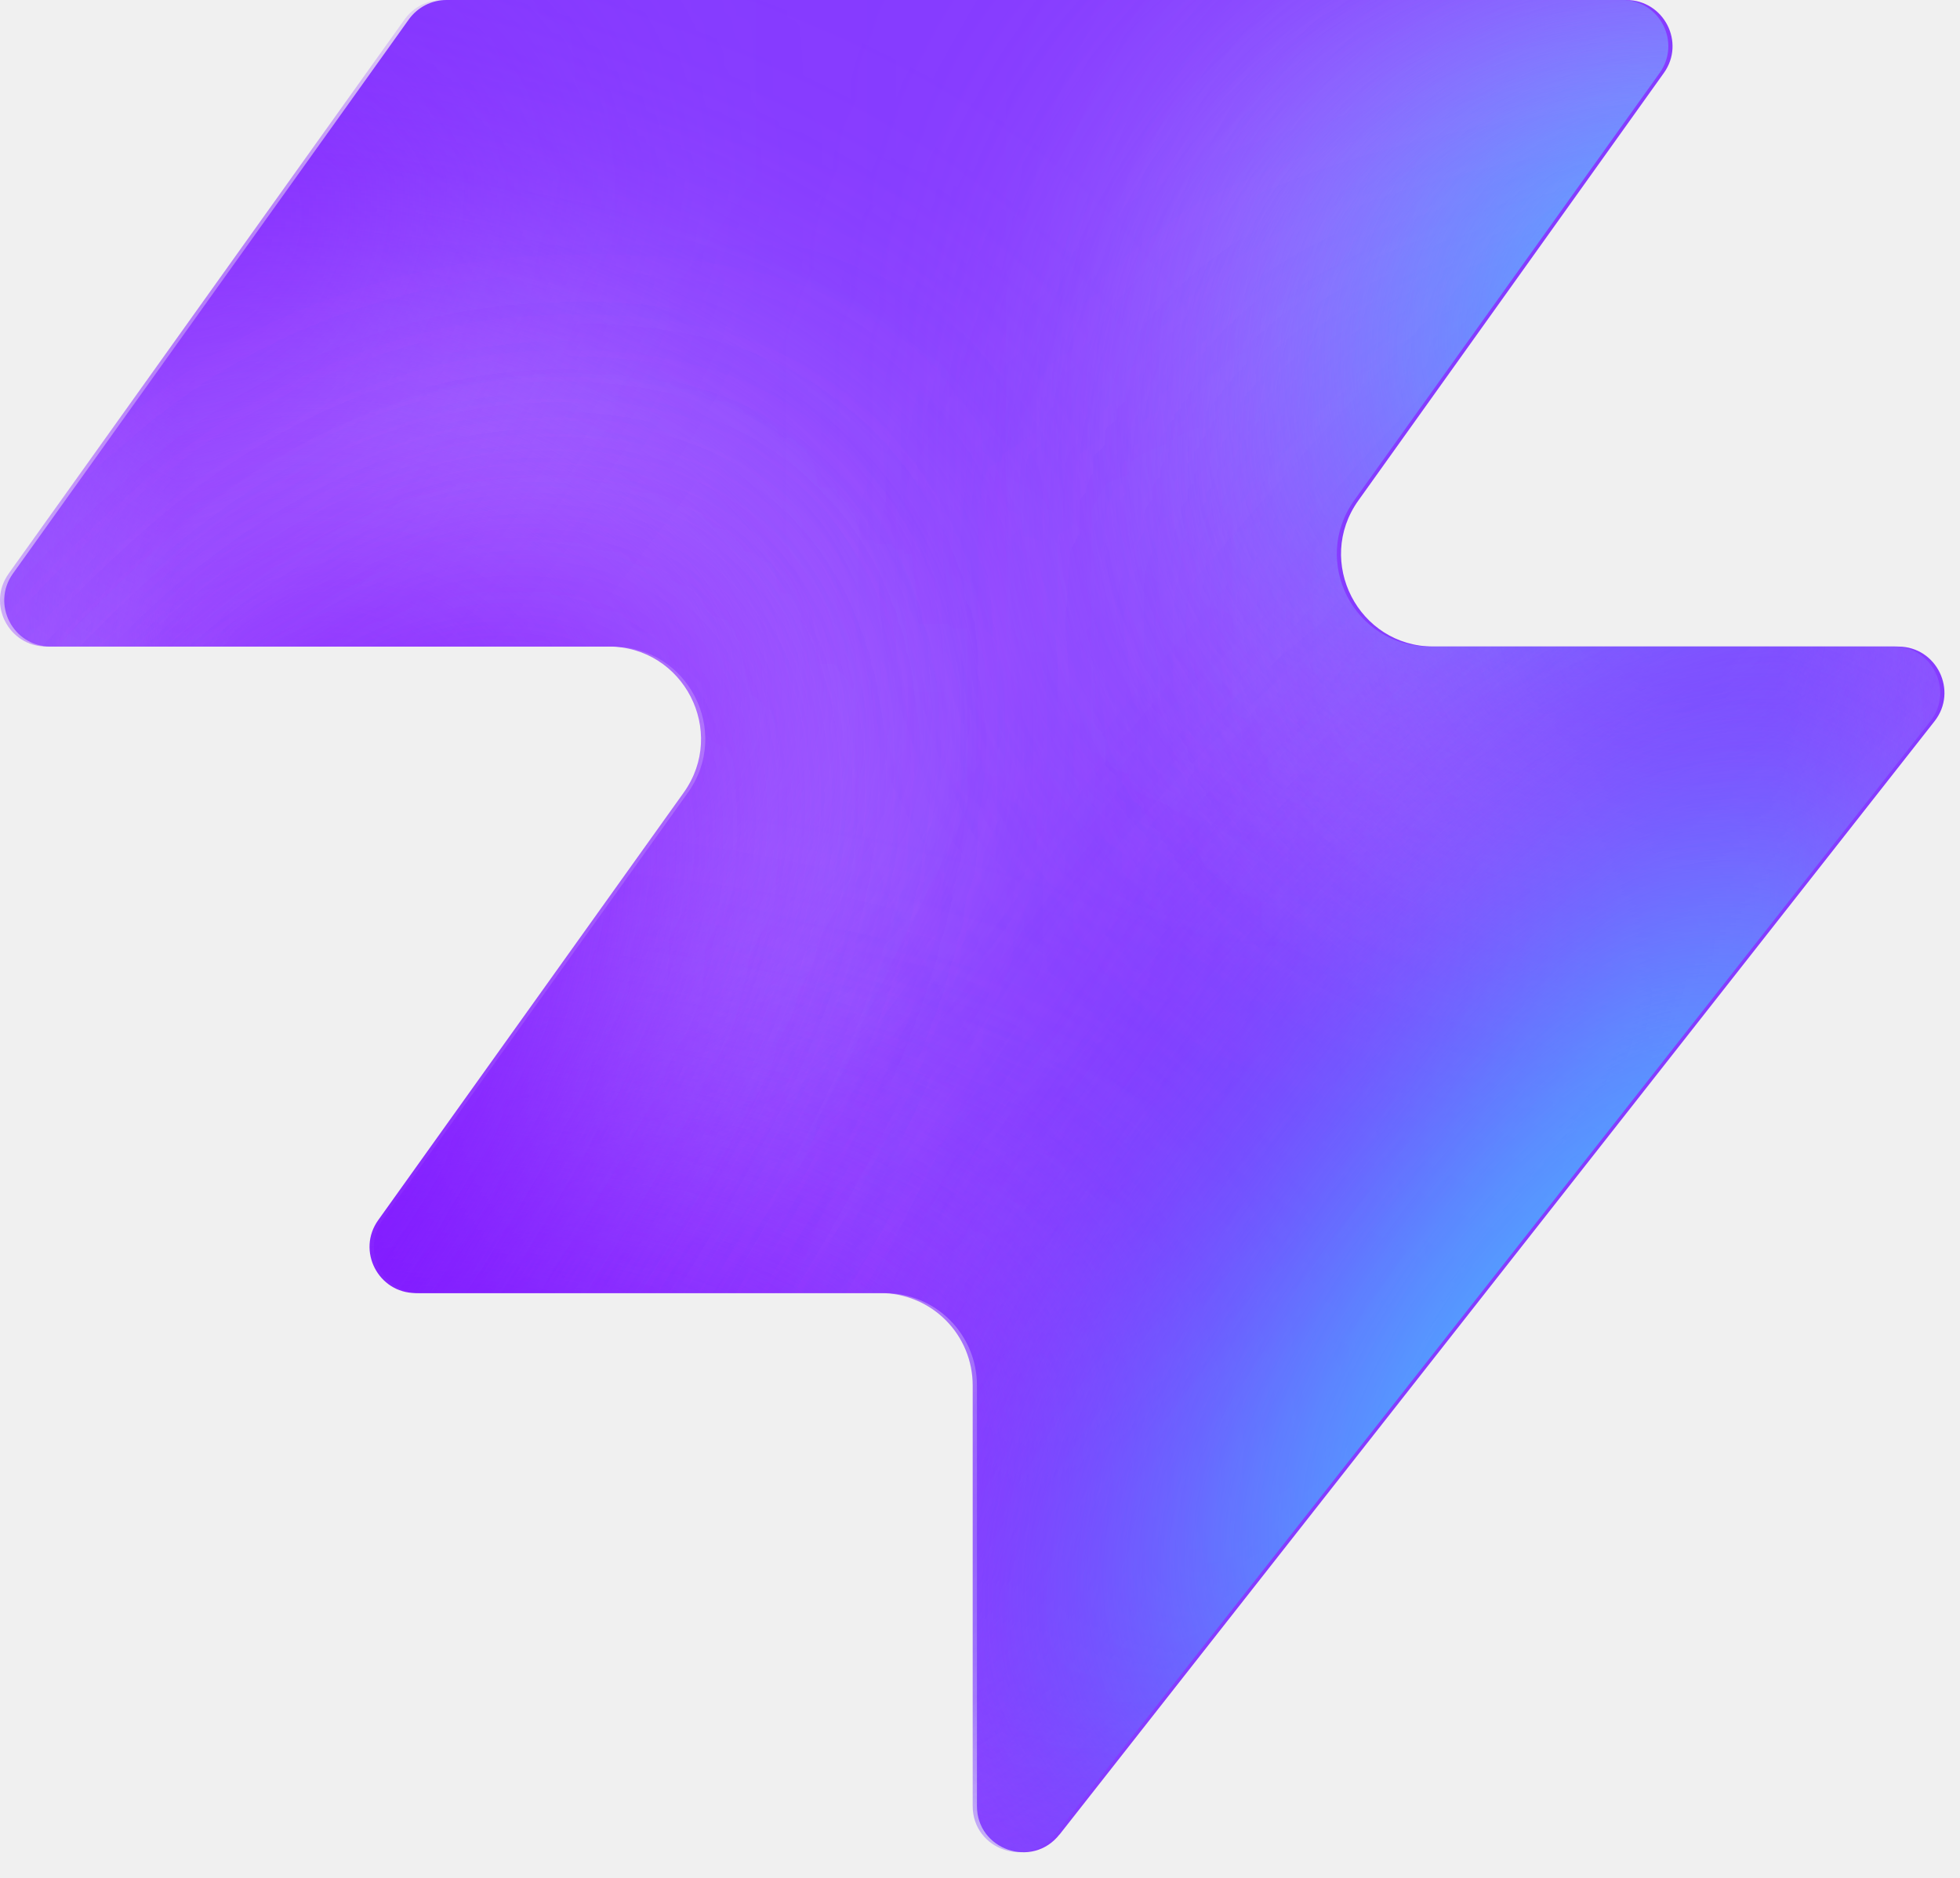
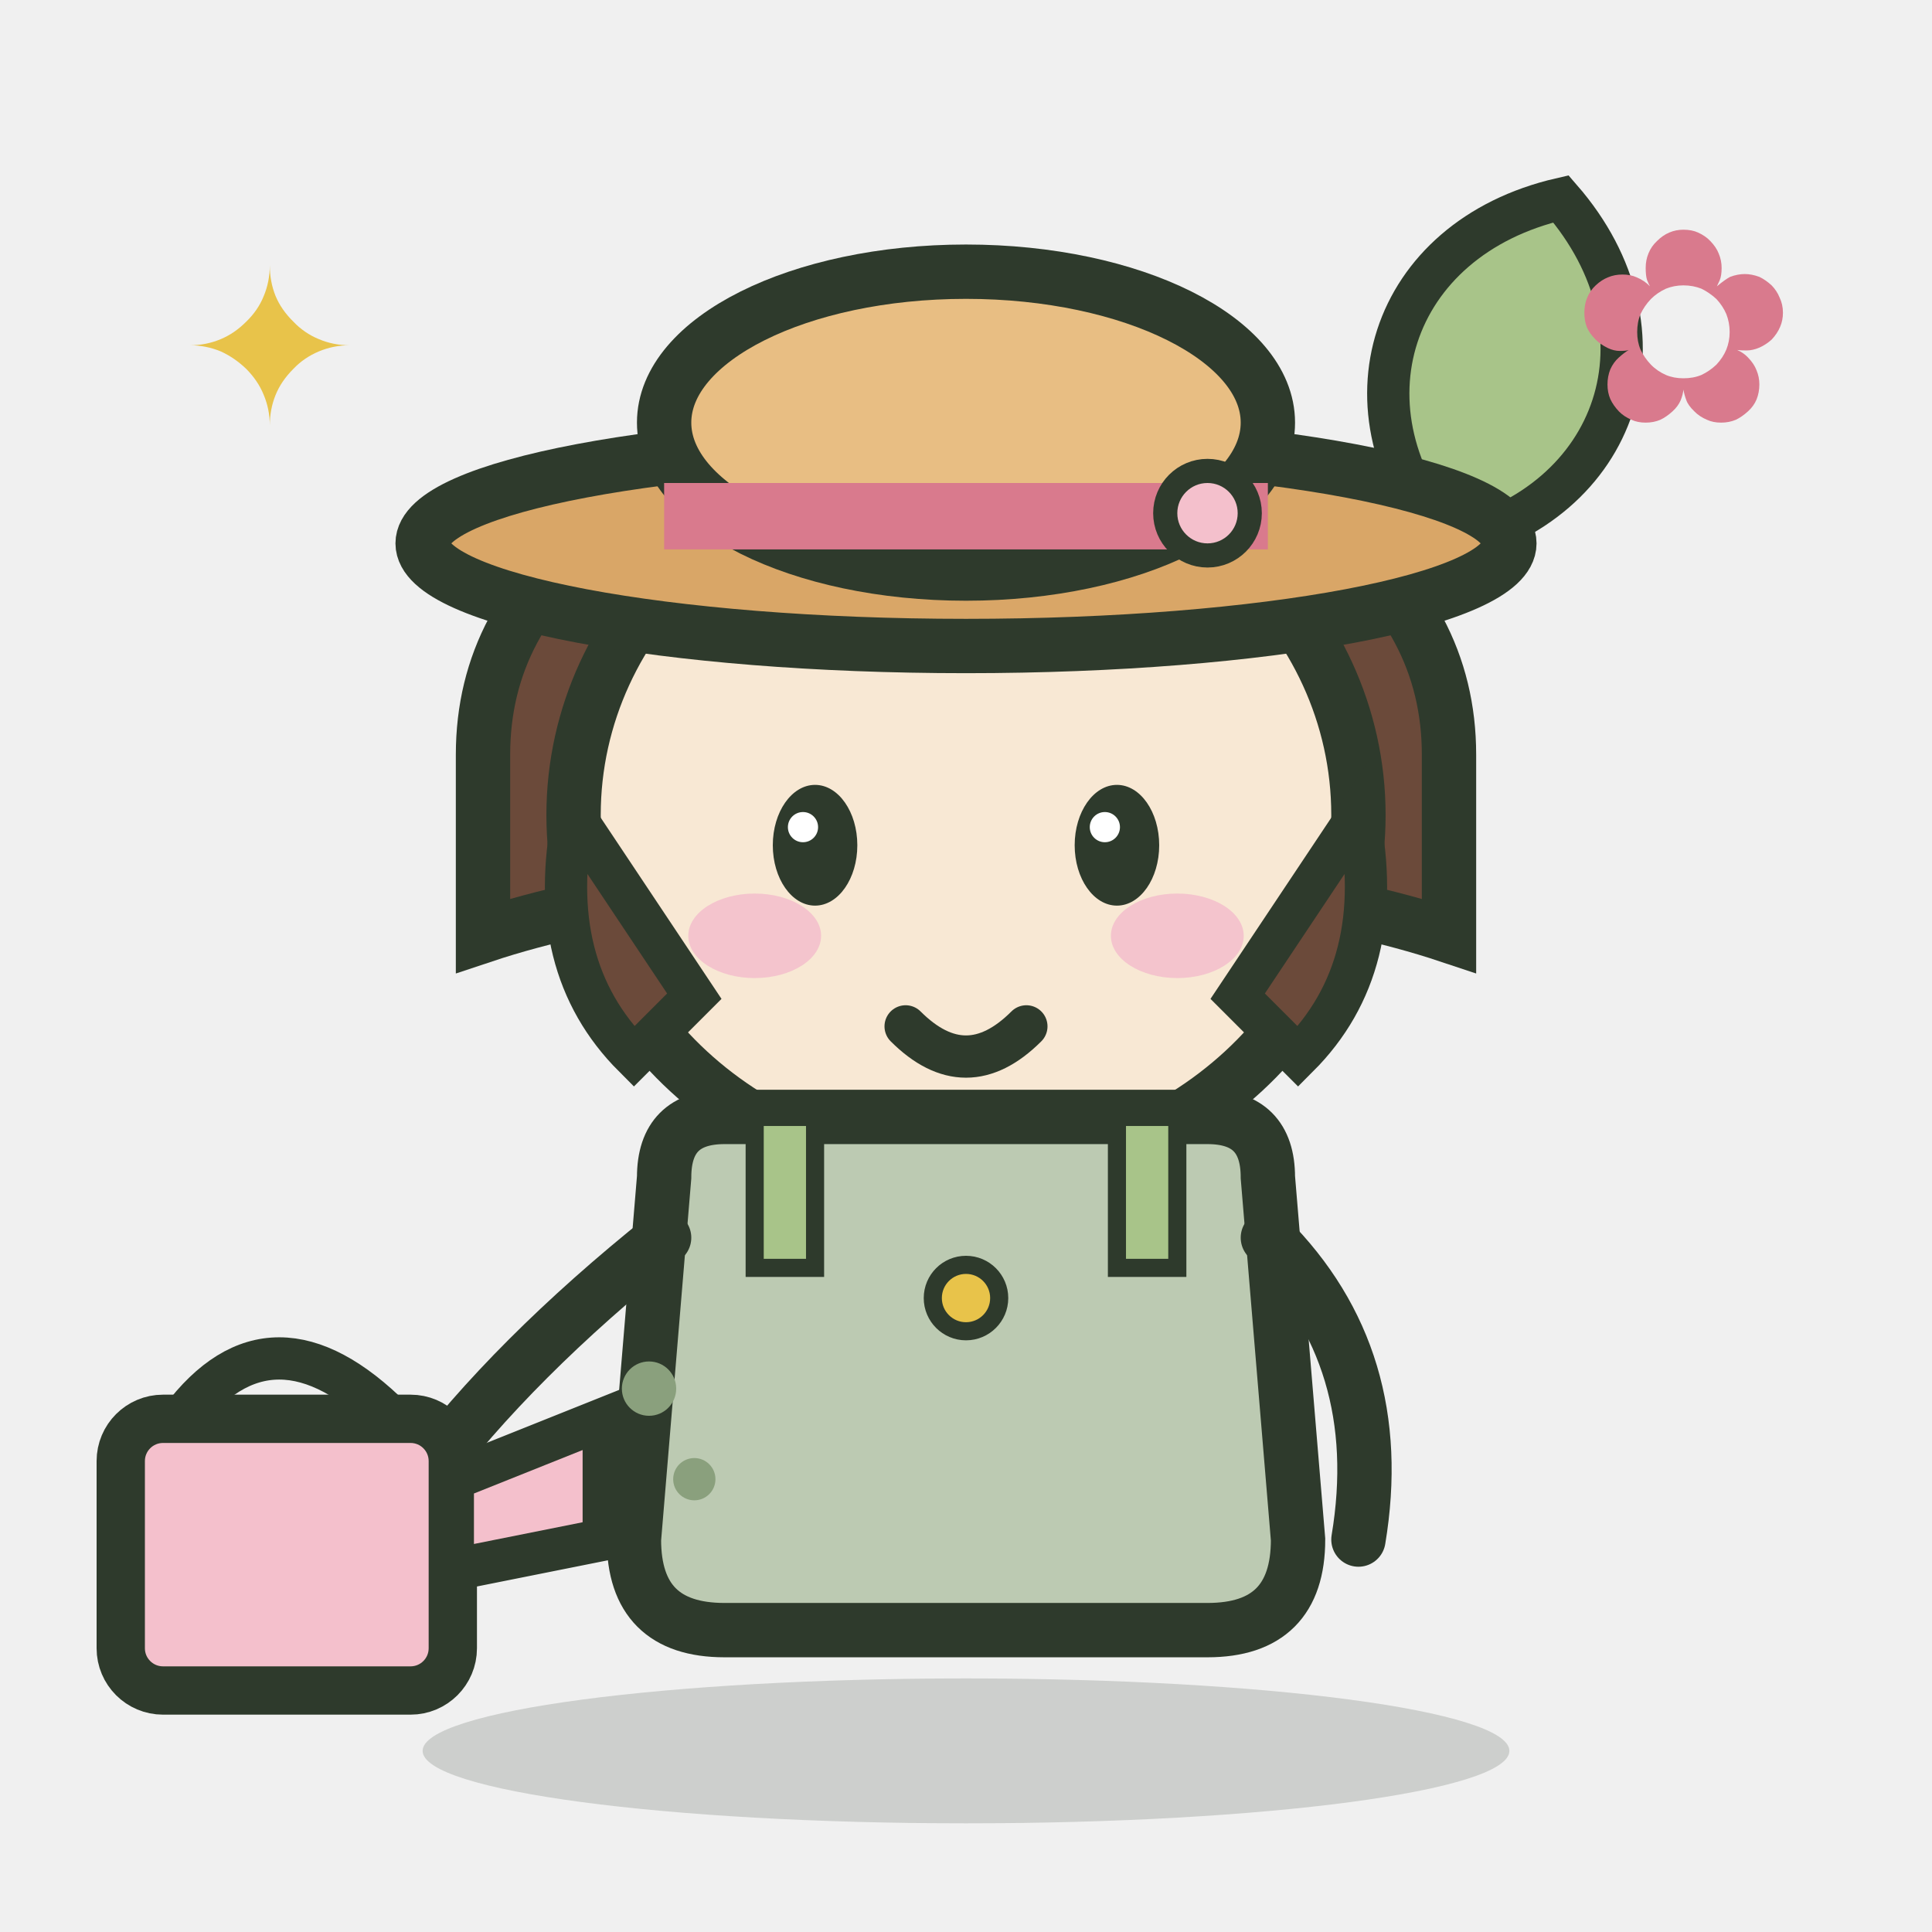
- <svg xmlns="http://www.w3.org/2000/svg" width="48" height="46" fill="none" viewBox="0 0 48 46">
-   <path fill="#863bff" d="M25.946 44.938c-.664.845-2.021.375-2.021-.698V33.937a2.26 2.26 0 0 0-2.262-2.262H10.287c-.92 0-1.456-1.04-.92-1.788l7.48-10.471c1.07-1.497 0-3.578-1.842-3.578H1.237c-.92 0-1.456-1.04-.92-1.788L10.013.474c.214-.297.556-.474.92-.474h28.894c.92 0 1.456 1.04.92 1.788l-7.48 10.471c-1.07 1.498 0 3.579 1.842 3.579h11.377c.943 0 1.473 1.088.89 1.83L25.947 44.94z" style="fill:#863bff;fill:color(display-p3 .525 .23 1);fill-opacity:1" />
-   <mask id="a" width="48" height="46" x="0" y="0" maskUnits="userSpaceOnUse" style="mask-type:alpha">
-     <path fill="#000" d="M25.842 44.938c-.664.844-2.021.375-2.021-.698V33.937a2.26 2.26 0 0 0-2.262-2.262H10.183c-.92 0-1.456-1.04-.92-1.788l7.48-10.471c1.07-1.498 0-3.579-1.842-3.579H1.133c-.92 0-1.456-1.04-.92-1.787L9.91.473c.214-.297.556-.474.92-.474h28.894c.92 0 1.456 1.04.92 1.788l-7.48 10.471c-1.07 1.498 0 3.578 1.842 3.578h11.377c.943 0 1.473 1.088.89 1.832L25.843 44.94z" style="fill:#000;fill-opacity:1" />
-   </mask>
-   <g mask="url(#a)">
-     <g filter="url(#b)">
-       <ellipse cx="5.508" cy="14.704" fill="#ede6ff" rx="5.508" ry="14.704" style="fill:#ede6ff;fill:color(display-p3 .927 .903 1);fill-opacity:1" transform="matrix(.00324 1 1 -.00324 -4.47 31.516)" />
-     </g>
-     <g filter="url(#c)">
-       <ellipse cx="10.399" cy="29.851" fill="#ede6ff" rx="10.399" ry="29.851" style="fill:#ede6ff;fill:color(display-p3 .927 .903 1);fill-opacity:1" transform="matrix(.00324 1 1 -.00324 -39.328 7.883)" />
-     </g>
-     <g filter="url(#d)">
-       <ellipse cx="5.508" cy="30.487" fill="#7e14ff" rx="5.508" ry="30.487" style="fill:#7e14ff;fill:color(display-p3 .492 .077 1);fill-opacity:1" transform="rotate(89.814 -25.913 -14.639)scale(1 -1)" />
-     </g>
-     <g filter="url(#e)">
-       <ellipse cx="5.508" cy="30.599" fill="#7e14ff" rx="5.508" ry="30.599" style="fill:#7e14ff;fill:color(display-p3 .492 .077 1);fill-opacity:1" transform="rotate(89.814 -32.644 -3.334)scale(1 -1)" />
-     </g>
-     <g filter="url(#f)">
-       <ellipse cx="5.508" cy="30.599" fill="#7e14ff" rx="5.508" ry="30.599" style="fill:#7e14ff;fill:color(display-p3 .492 .077 1);fill-opacity:1" transform="matrix(.00324 1 1 -.00324 -34.34 30.47)" />
-     </g>
-     <g filter="url(#g)">
-       <ellipse cx="14.072" cy="22.078" fill="#ede6ff" rx="14.072" ry="22.078" style="fill:#ede6ff;fill:color(display-p3 .927 .903 1);fill-opacity:1" transform="rotate(93.35 24.506 48.493)scale(-1 1)" />
-     </g>
-     <g filter="url(#h)">
-       <ellipse cx="3.47" cy="21.501" fill="#7e14ff" rx="3.47" ry="21.501" style="fill:#7e14ff;fill:color(display-p3 .492 .077 1);fill-opacity:1" transform="rotate(89.009 28.708 47.59)scale(-1 1)" />
-     </g>
-     <g filter="url(#i)">
-       <ellipse cx="3.47" cy="21.501" fill="#7e14ff" rx="3.47" ry="21.501" style="fill:#7e14ff;fill:color(display-p3 .492 .077 1);fill-opacity:1" transform="rotate(89.009 28.708 47.59)scale(-1 1)" />
-     </g>
-     <g filter="url(#j)">
-       <ellipse cx=".387" cy="8.972" fill="#7e14ff" rx="4.407" ry="29.108" style="fill:#7e14ff;fill:color(display-p3 .492 .077 1);fill-opacity:1" transform="rotate(39.51 .387 8.972)" />
-     </g>
-     <g filter="url(#k)">
-       <ellipse cx="47.523" cy="-6.092" fill="#7e14ff" rx="4.407" ry="29.108" style="fill:#7e14ff;fill:color(display-p3 .492 .077 1);fill-opacity:1" transform="rotate(37.892 47.523 -6.092)" />
-     </g>
-     <g filter="url(#l)">
-       <ellipse cx="41.412" cy="6.333" fill="#47bfff" rx="5.971" ry="9.665" style="fill:#47bfff;fill:color(display-p3 .28 .748 1);fill-opacity:1" transform="rotate(37.892 41.412 6.333)" />
-     </g>
-     <g filter="url(#m)">
-       <ellipse cx="-1.879" cy="38.332" fill="#7e14ff" rx="4.407" ry="29.108" style="fill:#7e14ff;fill:color(display-p3 .492 .077 1);fill-opacity:1" transform="rotate(37.892 -1.88 38.332)" />
-     </g>
-     <g filter="url(#n)">
-       <ellipse cx="-1.879" cy="38.332" fill="#7e14ff" rx="4.407" ry="29.108" style="fill:#7e14ff;fill:color(display-p3 .492 .077 1);fill-opacity:1" transform="rotate(37.892 -1.88 38.332)" />
-     </g>
-     <g filter="url(#o)">
-       <ellipse cx="35.651" cy="29.907" fill="#7e14ff" rx="4.407" ry="29.108" style="fill:#7e14ff;fill:color(display-p3 .492 .077 1);fill-opacity:1" transform="rotate(37.892 35.651 29.907)" />
-     </g>
-     <g filter="url(#p)">
-       <ellipse cx="38.418" cy="32.4" fill="#47bfff" rx="5.971" ry="15.297" style="fill:#47bfff;fill:color(display-p3 .28 .748 1);fill-opacity:1" transform="rotate(37.892 38.418 32.4)" />
-     </g>
+ <svg xmlns="http://www.w3.org/2000/svg" viewBox="0 0 64 64" width="64" height="64">
+   <ellipse cx="32" cy="58" rx="18" ry="2.4" fill="#2e3a2c" opacity="0.18" />
+   <g transform="translate(48 18) rotate(18)">
+     <path d="M0 0 C -5 -3, -5 -9, 0 -12 C 5 -9, 5 -3, 0 0 Z" fill="#a8c489" stroke="#2e3a2c" stroke-width="1.4" />
  </g>
-   <defs>
-     <filter id="b" width="60.045" height="41.654" x="-19.77" y="16.149" color-interpolation-filters="sRGB" filterUnits="userSpaceOnUse">
-       <feFlood flood-opacity="0" result="BackgroundImageFix" />
-       <feBlend in="SourceGraphic" in2="BackgroundImageFix" result="shape" />
-       <feGaussianBlur result="effect1_foregroundBlur_2002_17158" stdDeviation="7.659" />
-     </filter>
-     <filter id="c" width="90.34" height="51.437" x="-54.613" y="-7.533" color-interpolation-filters="sRGB" filterUnits="userSpaceOnUse">
-       <feFlood flood-opacity="0" result="BackgroundImageFix" />
-       <feBlend in="SourceGraphic" in2="BackgroundImageFix" result="shape" />
-       <feGaussianBlur result="effect1_foregroundBlur_2002_17158" stdDeviation="7.659" />
-     </filter>
-     <filter id="d" width="79.355" height="29.4" x="-49.64" y="2.03" color-interpolation-filters="sRGB" filterUnits="userSpaceOnUse">
-       <feFlood flood-opacity="0" result="BackgroundImageFix" />
-       <feBlend in="SourceGraphic" in2="BackgroundImageFix" result="shape" />
-       <feGaussianBlur result="effect1_foregroundBlur_2002_17158" stdDeviation="4.596" />
-     </filter>
-     <filter id="e" width="79.579" height="29.4" x="-45.045" y="20.029" color-interpolation-filters="sRGB" filterUnits="userSpaceOnUse">
-       <feFlood flood-opacity="0" result="BackgroundImageFix" />
-       <feBlend in="SourceGraphic" in2="BackgroundImageFix" result="shape" />
-       <feGaussianBlur result="effect1_foregroundBlur_2002_17158" stdDeviation="4.596" />
-     </filter>
-     <filter id="f" width="79.579" height="29.4" x="-43.513" y="21.178" color-interpolation-filters="sRGB" filterUnits="userSpaceOnUse">
-       <feFlood flood-opacity="0" result="BackgroundImageFix" />
-       <feBlend in="SourceGraphic" in2="BackgroundImageFix" result="shape" />
-       <feGaussianBlur result="effect1_foregroundBlur_2002_17158" stdDeviation="4.596" />
-     </filter>
-     <filter id="g" width="74.749" height="58.852" x="15.756" y="-17.901" color-interpolation-filters="sRGB" filterUnits="userSpaceOnUse">
-       <feFlood flood-opacity="0" result="BackgroundImageFix" />
-       <feBlend in="SourceGraphic" in2="BackgroundImageFix" result="shape" />
-       <feGaussianBlur result="effect1_foregroundBlur_2002_17158" stdDeviation="7.659" />
-     </filter>
-     <filter id="h" width="61.377" height="25.362" x="23.548" y="2.284" color-interpolation-filters="sRGB" filterUnits="userSpaceOnUse">
-       <feFlood flood-opacity="0" result="BackgroundImageFix" />
-       <feBlend in="SourceGraphic" in2="BackgroundImageFix" result="shape" />
-       <feGaussianBlur result="effect1_foregroundBlur_2002_17158" stdDeviation="4.596" />
-     </filter>
-     <filter id="i" width="61.377" height="25.362" x="23.548" y="2.284" color-interpolation-filters="sRGB" filterUnits="userSpaceOnUse">
-       <feFlood flood-opacity="0" result="BackgroundImageFix" />
-       <feBlend in="SourceGraphic" in2="BackgroundImageFix" result="shape" />
-       <feGaussianBlur result="effect1_foregroundBlur_2002_17158" stdDeviation="4.596" />
-     </filter>
-     <filter id="j" width="56.045" height="63.649" x="-27.636" y="-22.853" color-interpolation-filters="sRGB" filterUnits="userSpaceOnUse">
-       <feFlood flood-opacity="0" result="BackgroundImageFix" />
-       <feBlend in="SourceGraphic" in2="BackgroundImageFix" result="shape" />
-       <feGaussianBlur result="effect1_foregroundBlur_2002_17158" stdDeviation="4.596" />
-     </filter>
-     <filter id="k" width="54.814" height="64.646" x="20.116" y="-38.415" color-interpolation-filters="sRGB" filterUnits="userSpaceOnUse">
-       <feFlood flood-opacity="0" result="BackgroundImageFix" />
-       <feBlend in="SourceGraphic" in2="BackgroundImageFix" result="shape" />
-       <feGaussianBlur result="effect1_foregroundBlur_2002_17158" stdDeviation="4.596" />
-     </filter>
-     <filter id="l" width="33.541" height="35.313" x="24.641" y="-11.323" color-interpolation-filters="sRGB" filterUnits="userSpaceOnUse">
-       <feFlood flood-opacity="0" result="BackgroundImageFix" />
-       <feBlend in="SourceGraphic" in2="BackgroundImageFix" result="shape" />
-       <feGaussianBlur result="effect1_foregroundBlur_2002_17158" stdDeviation="4.596" />
-     </filter>
-     <filter id="m" width="54.814" height="64.646" x="-29.286" y="6.009" color-interpolation-filters="sRGB" filterUnits="userSpaceOnUse">
-       <feFlood flood-opacity="0" result="BackgroundImageFix" />
-       <feBlend in="SourceGraphic" in2="BackgroundImageFix" result="shape" />
-       <feGaussianBlur result="effect1_foregroundBlur_2002_17158" stdDeviation="4.596" />
-     </filter>
-     <filter id="n" width="54.814" height="64.646" x="-29.286" y="6.009" color-interpolation-filters="sRGB" filterUnits="userSpaceOnUse">
-       <feFlood flood-opacity="0" result="BackgroundImageFix" />
-       <feBlend in="SourceGraphic" in2="BackgroundImageFix" result="shape" />
-       <feGaussianBlur result="effect1_foregroundBlur_2002_17158" stdDeviation="4.596" />
-     </filter>
-     <filter id="o" width="54.814" height="64.646" x="8.244" y="-2.416" color-interpolation-filters="sRGB" filterUnits="userSpaceOnUse">
-       <feFlood flood-opacity="0" result="BackgroundImageFix" />
-       <feBlend in="SourceGraphic" in2="BackgroundImageFix" result="shape" />
-       <feGaussianBlur result="effect1_foregroundBlur_2002_17158" stdDeviation="4.596" />
-     </filter>
-     <filter id="p" width="39.409" height="43.623" x="18.713" y="10.588" color-interpolation-filters="sRGB" filterUnits="userSpaceOnUse">
-       <feFlood flood-opacity="0" result="BackgroundImageFix" />
-       <feBlend in="SourceGraphic" in2="BackgroundImageFix" result="shape" />
-       <feGaussianBlur result="effect1_foregroundBlur_2002_17158" stdDeviation="4.596" />
-     </filter>
-   </defs>
+   <g transform="translate(0 -1)">
+     <path d="M16 26 Q16 17 32 14 Q48 17 48 26 L48 32 Q42 30 32 30 Q22 30 16 32 Z" fill="#6b4a3a" stroke="#2e3a2c" stroke-width="1.8" />
+     <ellipse cx="32" cy="28" rx="13" ry="12" fill="#f8e8d4" stroke="#2e3a2c" stroke-width="1.8" />
+     <path d="M19 28 Q18 33 21 36 L23 34 Z" fill="#6b4a3a" stroke="#2e3a2c" stroke-width="1.4" />
+     <path d="M45 28 Q46 33 43 36 L41 34 Z" fill="#6b4a3a" stroke="#2e3a2c" stroke-width="1.4" />
+     <ellipse cx="32" cy="19" rx="18" ry="3.4" fill="#d9a667" stroke="#2e3a2c" stroke-width="1.8" />
+     <ellipse cx="32" cy="15" rx="10" ry="5" fill="#e8be83" stroke="#2e3a2c" stroke-width="1.8" />
+     <rect x="22" y="17" width="20" height="2.2" fill="#d97a8d" />
+     <circle cx="40" cy="18" r="1.4" fill="#f4c0cc" stroke="#2e3a2c" stroke-width="0.8" />
+     <ellipse cx="25" cy="32" rx="2.2" ry="1.4" fill="#f4c0cc" opacity="0.9" />
+     <ellipse cx="39" cy="32" rx="2.2" ry="1.4" fill="#f4c0cc" opacity="0.9" />
+     <ellipse cx="27" cy="29" rx="1.4" ry="2" fill="#2e3a2c" />
+     <ellipse cx="37" cy="29" rx="1.4" ry="2" fill="#2e3a2c" />
+     <circle cx="26.6" cy="28.4" r="0.5" fill="#fff" />
+     <circle cx="36.6" cy="28.4" r="0.5" fill="#fff" />
+     <path d="M30 35 Q32 37 34 35" stroke="#2e3a2c" stroke-width="1.4" fill="none" stroke-linecap="round" />
+     <path d="M22 40 Q22 38 24 38 L40 38 Q42 38 42 40 L43 52 Q43 55 40 55 L24 55 Q21 55 21 52 Z" fill="#bccab2" stroke="#2e3a2c" stroke-width="1.8" />
+     <rect x="25" y="38" width="2" height="5" fill="#a8c489" stroke="#2e3a2c" stroke-width="0.6" />
+     <rect x="37" y="38" width="2" height="5" fill="#a8c489" stroke="#2e3a2c" stroke-width="0.6" />
+     <circle cx="32" cy="44" r="1.1" fill="#e8c34a" stroke="#2e3a2c" stroke-width="0.6" />
+     <path d="M22 42 Q17 46 14 50" stroke="#2e3a2c" stroke-width="1.8" fill="none" stroke-linecap="round" />
+     <path d="M42 42 Q46 46 45 52" stroke="#2e3a2c" stroke-width="1.8" fill="none" stroke-linecap="round" />
+   </g>
+   <g transform="translate(4 44)">
+     <rect x="0" y="3" width="11" height="9" rx="1.4" fill="#f4c0cc" stroke="#2e3a2c" stroke-width="1.6" />
+     <path d="M11 5 L 16 3 L 16 7 L 11 8 Z" fill="#f4c0cc" stroke="#2e3a2c" stroke-width="1.4" />
+     <path d="M2 3 Q5 -1 9 3" stroke="#2e3a2c" stroke-width="1.4" fill="none" />
+     <circle cx="17.5" cy="2" r="0.9" fill="#8aa07d" />
+     <circle cx="19" cy="5" r="0.7" fill="#8aa07d" />
+   </g>
+   <text x="52" y="14" font-size="9" fill="#d97a8d" font-family="'Yusei Magic', system-ui">✿</text>
+   <text x="6" y="14" font-size="7" fill="#e8c34a" font-family="'Yusei Magic', system-ui">✦</text>
</svg>
